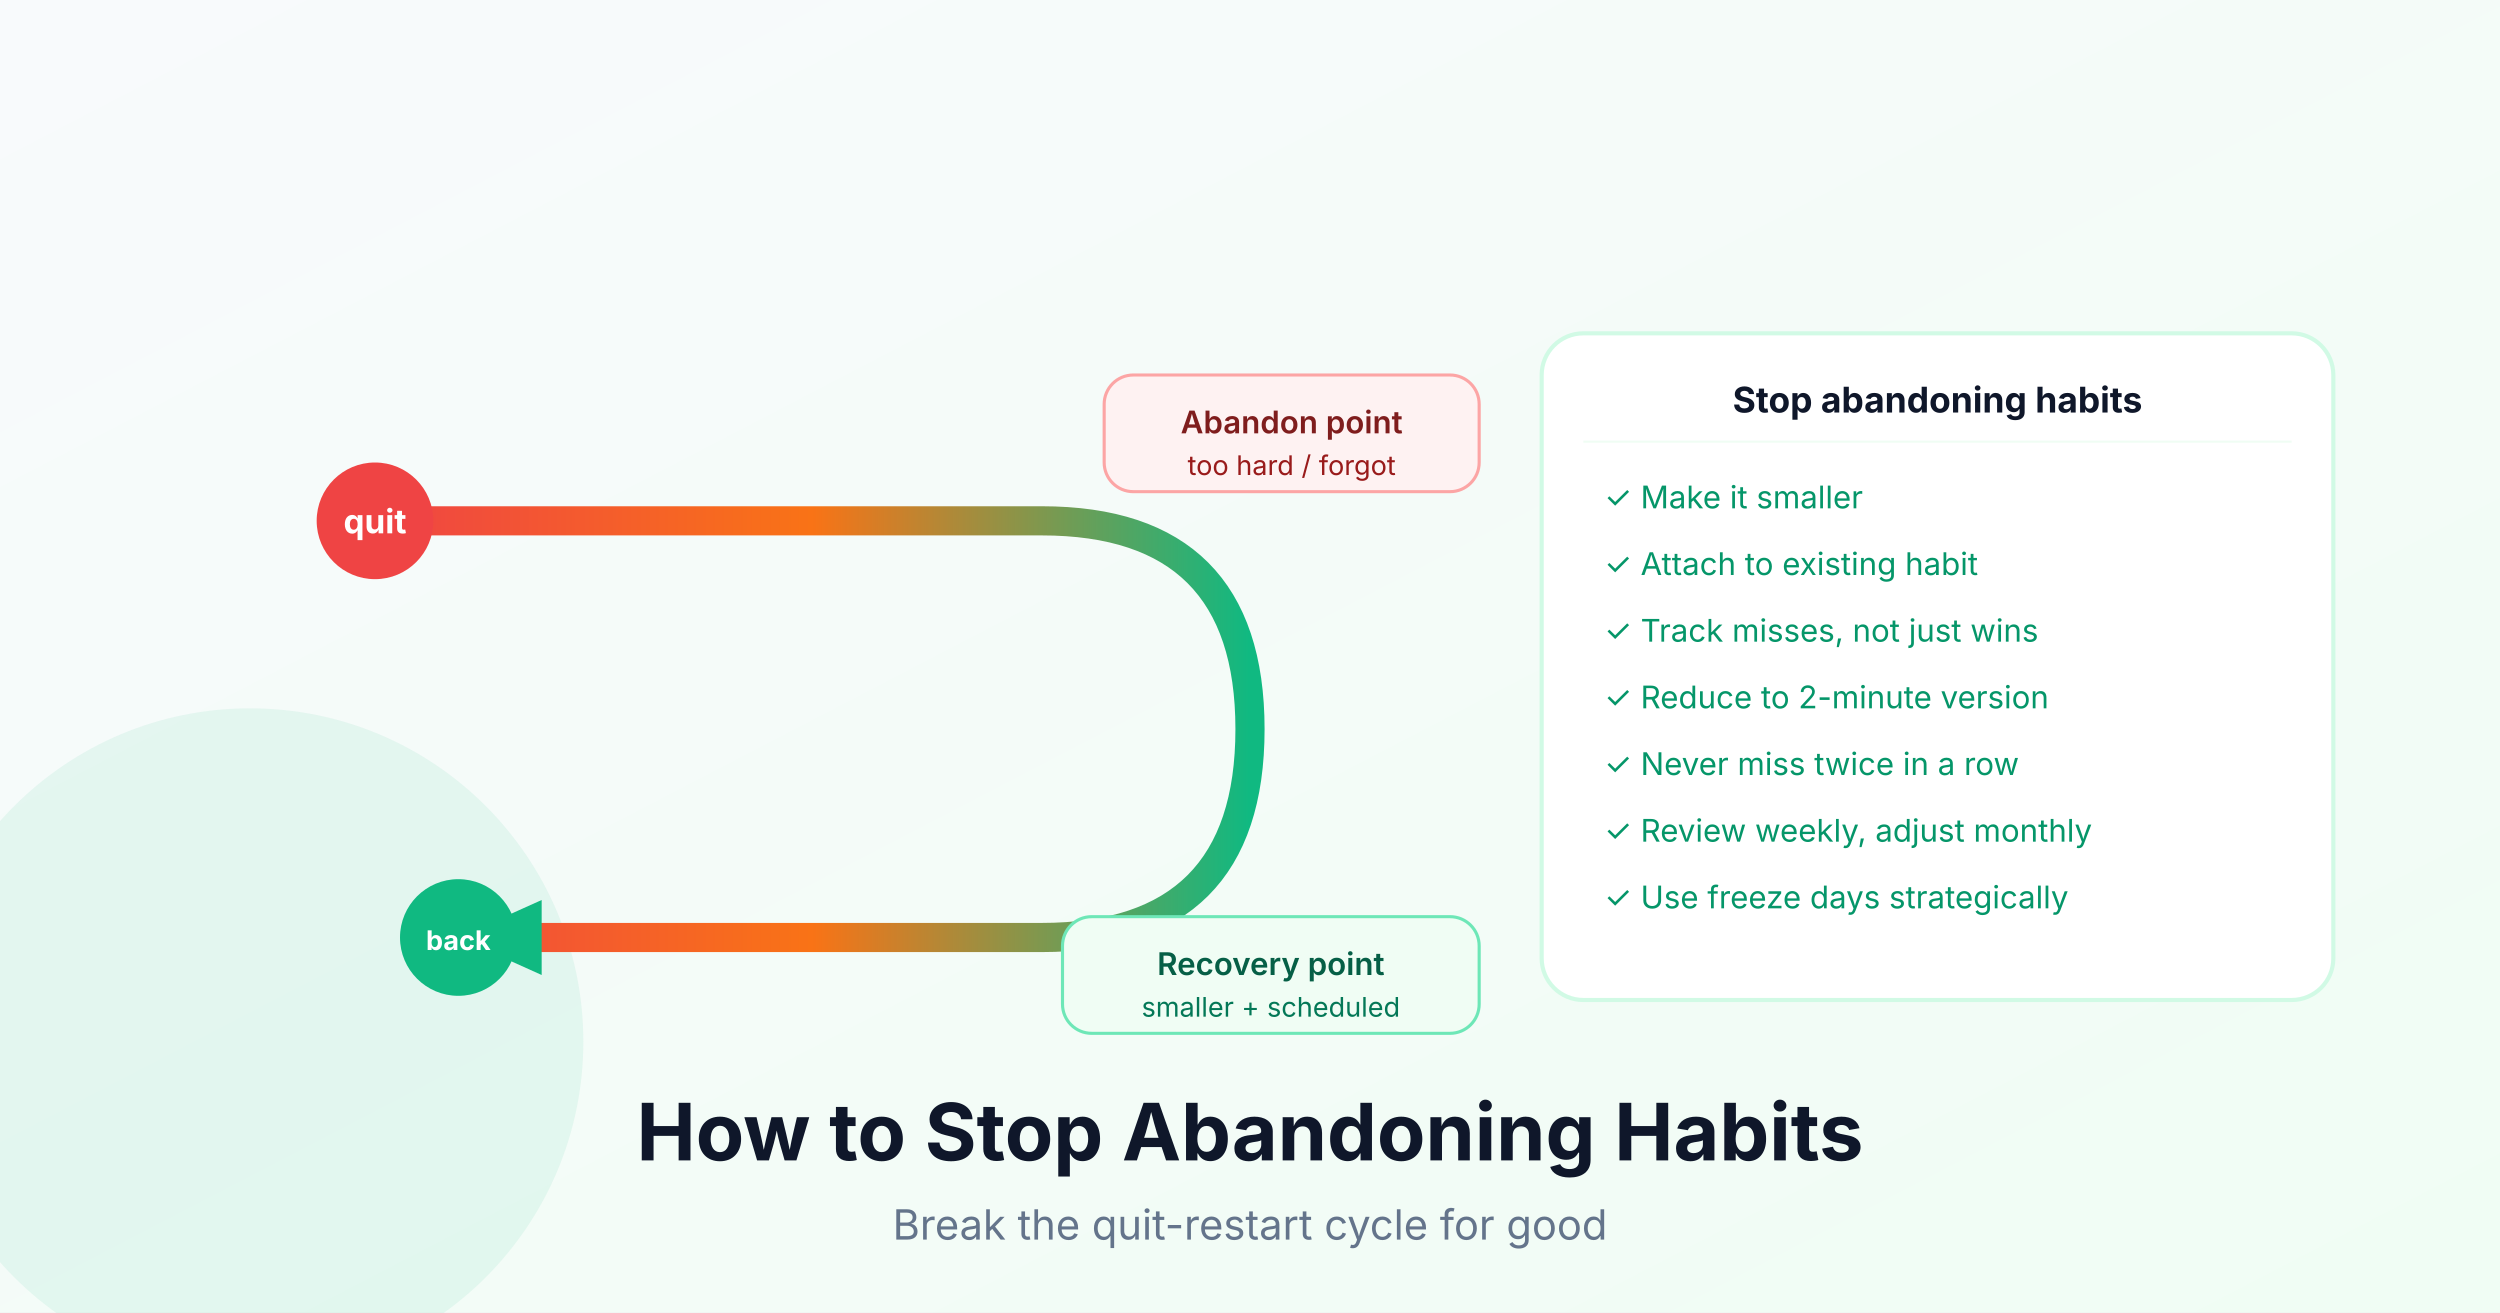
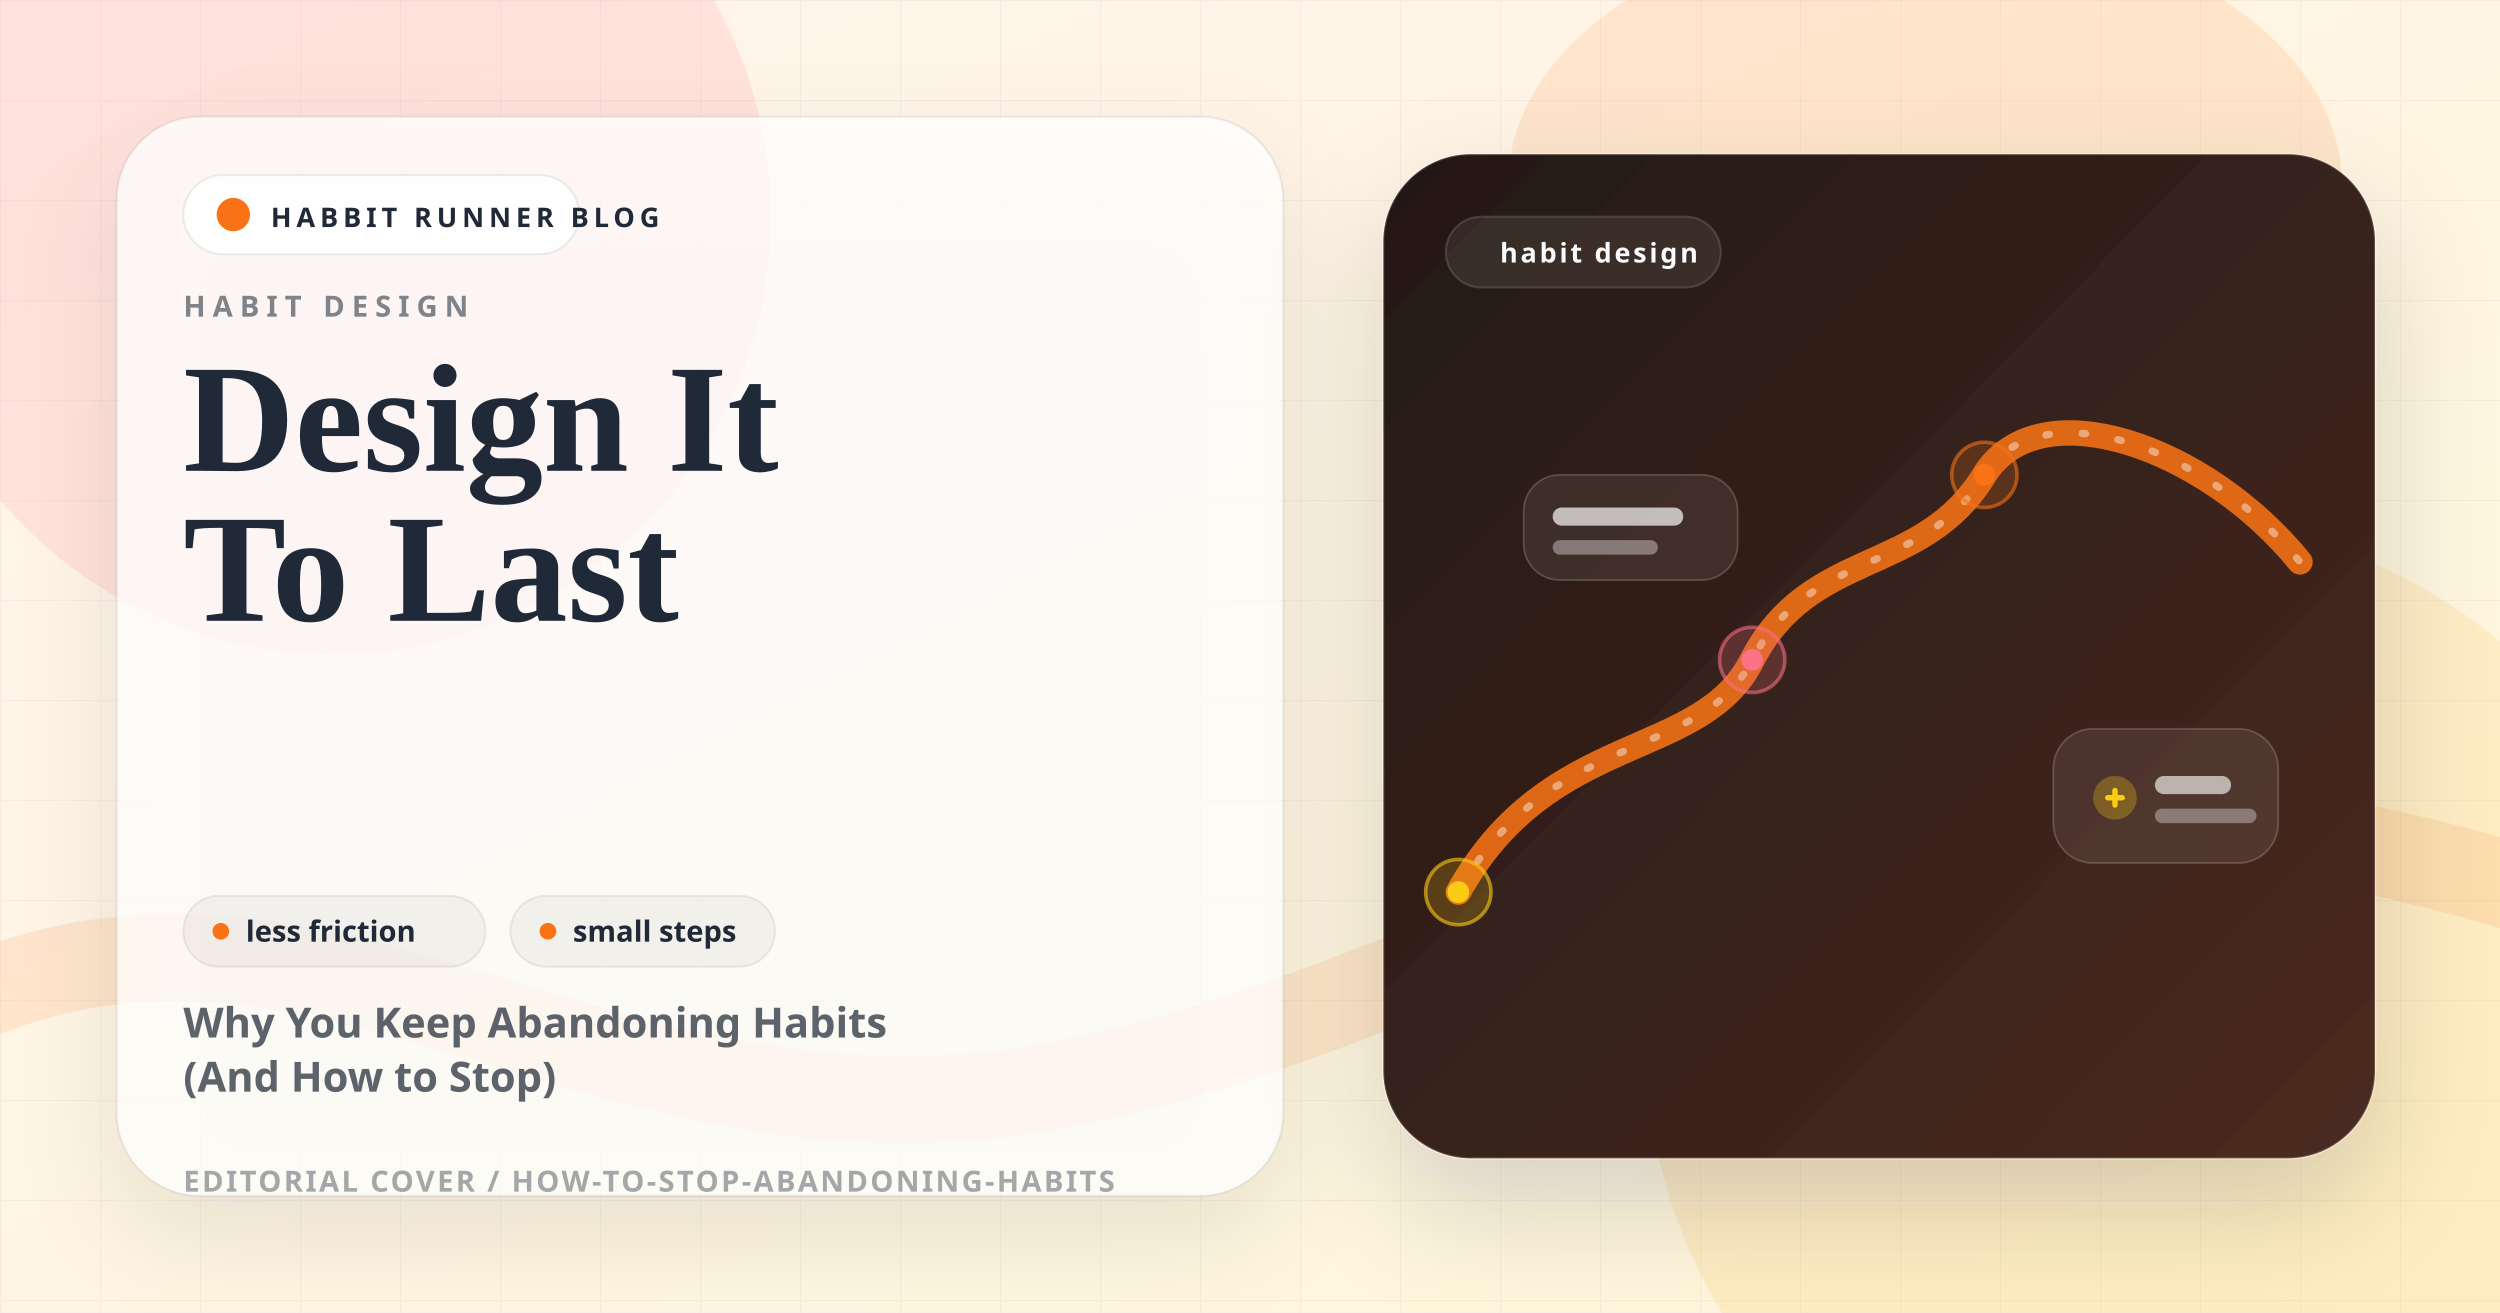
- <svg xmlns="http://www.w3.org/2000/svg" width="1200" height="630" viewBox="0 0 1200 630" role="img" aria-label="How to Stop Abandoning Habits">
+ <svg xmlns="http://www.w3.org/2000/svg" width="1200" height="630" viewBox="0 0 1200 630" role="img" aria-label="Why You Keep Abandoning Habits (And How to Stop)">
  <defs>
-     <linearGradient id="bg" x1="0" x2="1" y1="0" y2="1">
-       <stop offset="0%" stop-color="#f8fafc" />
-       <stop offset="100%" stop-color="#f0fdf4" />
+     <linearGradient id="bg" x1="0" y1="0" x2="1" y2="1">
+       <stop offset="0%" stop-color="#fff3ec" />
+       <stop offset="100%" stop-color="#fff7d8" />
    </linearGradient>
-     <linearGradient id="arrow" x1="0" x2="1" y1="0" y2="0">
-       <stop offset="0%" stop-color="#ef4444" />
-       <stop offset="50%" stop-color="#f97316" />
-       <stop offset="100%" stop-color="#10b981" />
+     <linearGradient id="panel" x1="0" y1="0" x2="1" y2="1">
+       <stop offset="0%" stop-color="#231815" />
+       <stop offset="100%" stop-color="#4b2a20" />
    </linearGradient>
+     <pattern id="grid" width="48" height="48" patternUnits="userSpaceOnUse">
+       <path d="M48 0H0V48" fill="none" stroke="rgba(31, 41, 55, 0.07)" stroke-width="1" />
+     </pattern>
+     <filter id="shadowSoft" x="-20%" y="-20%" width="140%" height="150%">
+       <feDropShadow dx="0" dy="20" stdDeviation="24" flood-color="#0f172a" flood-opacity="0.12" />
+     </filter>
+     <filter id="shadowBoard" x="-20%" y="-20%" width="140%" height="150%">
+       <feDropShadow dx="0" dy="24" stdDeviation="28" flood-color="#0f172a" flood-opacity="0.16" />
+     </filter>
+     <clipPath id="boardClip">
+       <rect x="664" y="74" width="476" height="482" rx="42" />
+     </clipPath>
  </defs>
  <rect width="1200" height="630" fill="url(#bg)" />
-   <circle cx="120" cy="500" r="160" fill="#10b981" opacity="0.08" />
-   <path d="M180,250 L500,250 Q600,250 600,350 Q600,450 500,450 L260,450" fill="none" stroke="url(#arrow)" stroke-width="14" stroke-linecap="round" stroke-linejoin="round" />
-   <polygon points="260,432 220,450 260,468" fill="#10b981" />
-   <circle cx="180" cy="250" r="28" fill="#ef4444" />
-   <text x="180" y="256" font-family="Inter,Arial,sans-serif" font-size="16" font-weight="700" fill="#ffffff" text-anchor="middle">quit</text>
-   <circle cx="220" cy="450" r="28" fill="#10b981" />
-   <text x="220" y="456" font-family="Inter,Arial,sans-serif" font-size="13" font-weight="700" fill="#ffffff" text-anchor="middle">back</text>
-   <rect x="530" y="180" width="180" height="56" rx="14" fill="#fef2f2" stroke="#fca5a5" stroke-width="1.5" />
-   <text x="620" y="208" font-family="Inter,Arial,sans-serif" font-size="15" fill="#7f1d1d" text-anchor="middle" font-weight="600">Abandon point</text>
-   <text x="620" y="228" font-family="Inter,Arial,sans-serif" font-size="13" fill="#991b1b" text-anchor="middle">too hard / forgot</text>
-   <rect x="510" y="440" width="200" height="56" rx="14" fill="#f0fdf4" stroke="#6ee7b7" stroke-width="1.5" />
-   <text x="610" y="468" font-family="Inter,Arial,sans-serif" font-size="15" fill="#065f46" text-anchor="middle" font-weight="600">Recovery point</text>
-   <text x="610" y="488" font-family="Inter,Arial,sans-serif" font-size="13" fill="#047857" text-anchor="middle">smaller + scheduled</text>
-   <rect x="740" y="160" width="380" height="320" rx="20" fill="#ffffff" stroke="#d1fae5" stroke-width="2" />
-   <text x="930" y="198" font-family="Inter,Arial,sans-serif" font-size="17" font-weight="700" fill="#0f172a" text-anchor="middle">Stop abandoning habits</text>
-   <line x1="760" y1="212" x2="1100" y2="212" stroke="#f0fdf4" stroke-width="1" />
-   <text x="770" y="244" font-family="Inter,Arial,sans-serif" font-size="15" fill="#059669">✓  Make it smaller</text>
-   <text x="770" y="276" font-family="Inter,Arial,sans-serif" font-size="15" fill="#059669">✓  Attach to existing habit</text>
-   <text x="770" y="308" font-family="Inter,Arial,sans-serif" font-size="15" fill="#059669">✓  Track misses, not just wins</text>
-   <text x="770" y="340" font-family="Inter,Arial,sans-serif" font-size="15" fill="#059669">✓  Reduce to 2-minute version</text>
-   <text x="770" y="372" font-family="Inter,Arial,sans-serif" font-size="15" fill="#059669">✓  Never miss twice in a row</text>
-   <text x="770" y="404" font-family="Inter,Arial,sans-serif" font-size="15" fill="#059669">✓  Review weekly, adjust monthly</text>
-   <text x="770" y="436" font-family="Inter,Arial,sans-serif" font-size="15" fill="#059669">✓  Use freeze days strategically</text>
-   <text x="600" y="557" font-family="Inter,Arial,sans-serif" font-size="38" font-weight="700" fill="#0f172a" text-anchor="middle">How to Stop Abandoning Habits</text>
-   <text x="600" y="595" font-family="Inter,Arial,sans-serif" font-size="20" fill="#64748b" text-anchor="middle">Break the quit-restart cycle for good</text>
+   <rect width="1200" height="630" fill="url(#grid)" opacity="0.6" />
+   <circle cx="160" cy="104" r="210" fill="rgba(251, 113, 133, 0.14)" />
+   <circle cx="1040" cy="500" r="250" fill="rgba(245, 158, 11, 0.12)" />
+   <ellipse cx="924" cy="88" rx="200" ry="126" fill="rgba(249, 115, 22, 0.12)" />
+   <path d="M-40 492 C146 390 284 566 512 520 C736 476 870 314 1240 436" fill="none" stroke="rgba(249, 115, 22, 0.12)" stroke-width="42" stroke-linecap="round" />
+   <rect x="56" y="56" width="560" height="518" rx="40" fill="rgba(255, 255, 255, 0.74)" stroke="rgba(31, 41, 55, 0.08)" filter="url(#shadowSoft)" />
+   <rect x="88" y="84" width="190" height="38" rx="19" fill="rgba(255, 255, 255, 0.88)" stroke="rgba(31, 41, 55, 0.08)" />
+   <circle cx="112" cy="103" r="8" fill="#f97316" />
+   <text x="130" y="109" fill="#1f2937" font-family="'Avenir Next', 'Segoe UI', 'Trebuchet MS', sans-serif" font-size="13" font-weight="700" letter-spacing="0.18em">HABBIT RUNNER BLOG</text>
+   <text x="88" y="152" fill="rgba(31, 41, 55, 0.56)" font-family="'Avenir Next', 'Segoe UI', 'Trebuchet MS', sans-serif" font-size="14" font-weight="700" letter-spacing="0.24em">HABIT DESIGN</text>
+   <text x="88" y="226" fill="#1f2937" font-family="'Iowan Old Style', Georgia, 'Times New Roman', serif" font-size="74" font-weight="700">
+     <tspan x="88" dy="0">Design It</tspan>
+     <tspan x="88" dy="72">To Last</tspan>
+   </text>
+   <g transform="translate(88 430)">
+     <rect width="145" height="34" rx="17" fill="rgba(31, 41, 55, 0.05)" stroke="rgba(31, 41, 55, 0.08)" />
+     <circle cx="18" cy="17" r="4" fill="#f97316" />
+     <text x="30" y="22" fill="#1f2937" font-family="'Avenir Next', 'Segoe UI', 'Trebuchet MS', sans-serif" font-size="14" font-weight="600">less friction</text>
+   </g>
+   <g transform="translate(245 430)">
+     <rect width="127" height="34" rx="17" fill="rgba(31, 41, 55, 0.05)" stroke="rgba(31, 41, 55, 0.08)" />
+     <circle cx="18" cy="17" r="4" fill="#f97316" />
+     <text x="30" y="22" fill="#1f2937" font-family="'Avenir Next', 'Segoe UI', 'Trebuchet MS', sans-serif" font-size="14" font-weight="600">small steps</text>
+   </g>
+   <text x="88" y="498" fill="rgba(31, 41, 55, 0.72)" font-family="'Avenir Next', 'Segoe UI', 'Trebuchet MS', sans-serif" font-size="20" font-weight="600">
+     <tspan x="88" dy="0">Why You Keep Abandoning Habits</tspan>
+     <tspan x="88" dy="26">(And How to Stop)</tspan>
+   </text>
+   <text x="88" y="572" fill="rgba(31, 41, 55, 0.4)" font-family="'Avenir Next', 'Segoe UI', 'Trebuchet MS', sans-serif" font-size="14" font-weight="700" letter-spacing="0.08em">EDITORIAL COVER / HOW-TO-STOP-ABANDONING-HABITS</text>
+   <g filter="url(#shadowBoard)">
+     <rect x="664" y="74" width="476" height="482" rx="42" fill="url(#panel)" stroke="rgba(255, 255, 255, 0.18)" />
+   </g>
+   <rect x="694" y="104" width="132" height="34" rx="17" fill="rgba(255, 255, 255, 0.08)" stroke="rgba(255, 255, 255, 0.14)" />
+   <text x="720" y="126" fill="#f8fafc" font-family="'Avenir Next', 'Segoe UI', 'Trebuchet MS', sans-serif" font-size="13" font-weight="700" letter-spacing="0.1em">habit design</text>
+   <g clip-path="url(#boardClip)">
+     <g transform="translate(619.8966 130.4138) scale(0.8706897)">
+       <path d="M92 342 C142 252 226 270 254 214 C286 152 348 168 382 112 C412 64 504 96 556 160" fill="none" stroke="rgba(249, 115, 22, 0.86)" stroke-width="14" stroke-linecap="round" />
+       <path d="M92 342 C142 252 226 270 254 214 C286 152 348 168 382 112 C412 64 504 96 556 160" fill="none" stroke="rgba(255, 255, 255, 0.42)" stroke-width="4" stroke-linecap="round" stroke-dasharray="2 18" />
+       <circle cx="92" cy="342" r="18" fill="rgba(250, 204, 21, 0.2)" stroke="rgba(250, 204, 21, 0.6)" stroke-width="2" />
+       <circle cx="92" cy="342" r="6" fill="#facc15" />
+       <circle cx="254" cy="214" r="18" fill="rgba(251, 113, 133, 0.2)" stroke="rgba(251, 113, 133, 0.56)" stroke-width="2" />
+       <circle cx="254" cy="214" r="6" fill="#fb7185" />
+       <circle cx="382" cy="112" r="18" fill="rgba(249, 115, 22, 0.2)" stroke="rgba(249, 115, 22, 0.58)" stroke-width="2" />
+       <circle cx="382" cy="112" r="6" fill="#f97316" />
+       <rect x="128" y="112" width="118" height="58" rx="20" fill="rgba(255, 255, 255, 0.08)" stroke="rgba(255, 255, 255, 0.18)" />
+       <rect x="144" y="130" width="72" height="10" rx="5" fill="rgba(255, 255, 255, 0.68)" />
+       <rect x="144" y="148" width="58" height="8" rx="4" fill="rgba(255, 255, 255, 0.36)" />
+       <rect x="420" y="252" width="124" height="74" rx="22" fill="rgba(255, 255, 255, 0.08)" stroke="rgba(255, 255, 255, 0.18)" />
+       <circle cx="454" cy="290" r="12" fill="rgba(250, 204, 21, 0.28)" />
+       <path d="M450 290 h8 M454 286 v8" stroke="#facc15" stroke-width="3" stroke-linecap="round" />
+       <rect x="476" y="278" width="42" height="10" rx="5" fill="rgba(255, 255, 255, 0.62)" />
+       <rect x="476" y="296" width="56" height="8" rx="4" fill="rgba(255, 255, 255, 0.34)" />
+     </g>
+   </g>
</svg>
